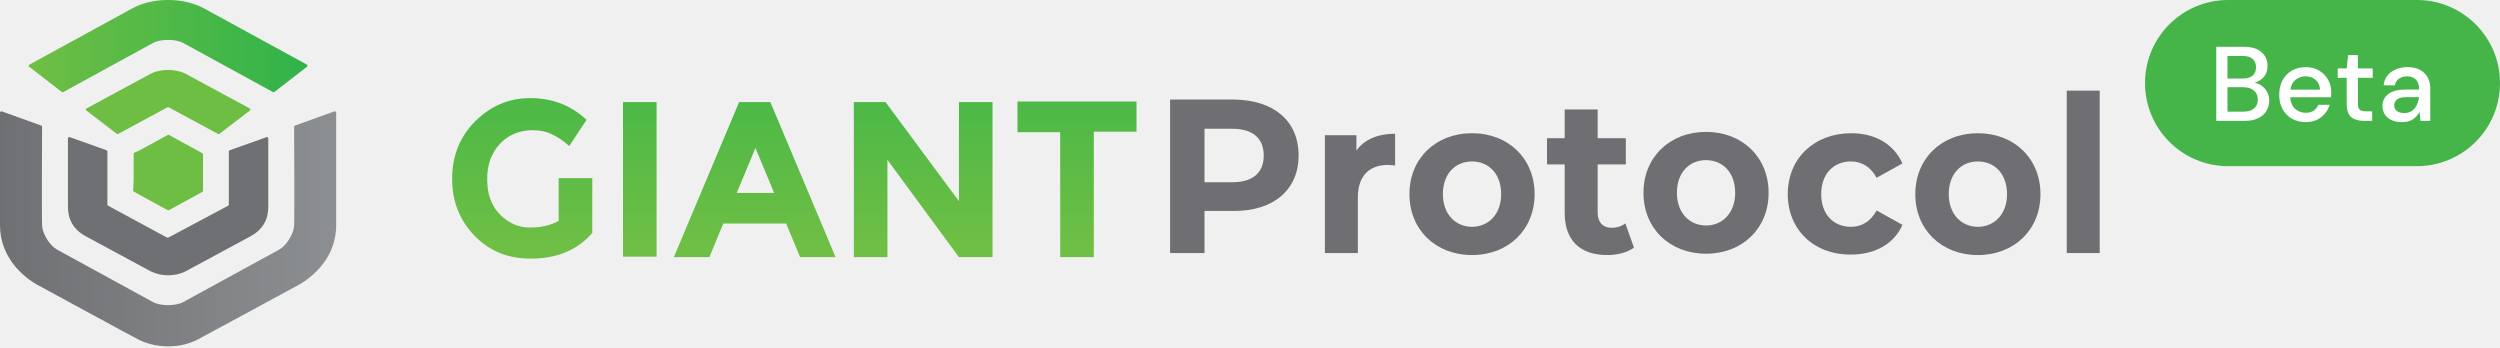
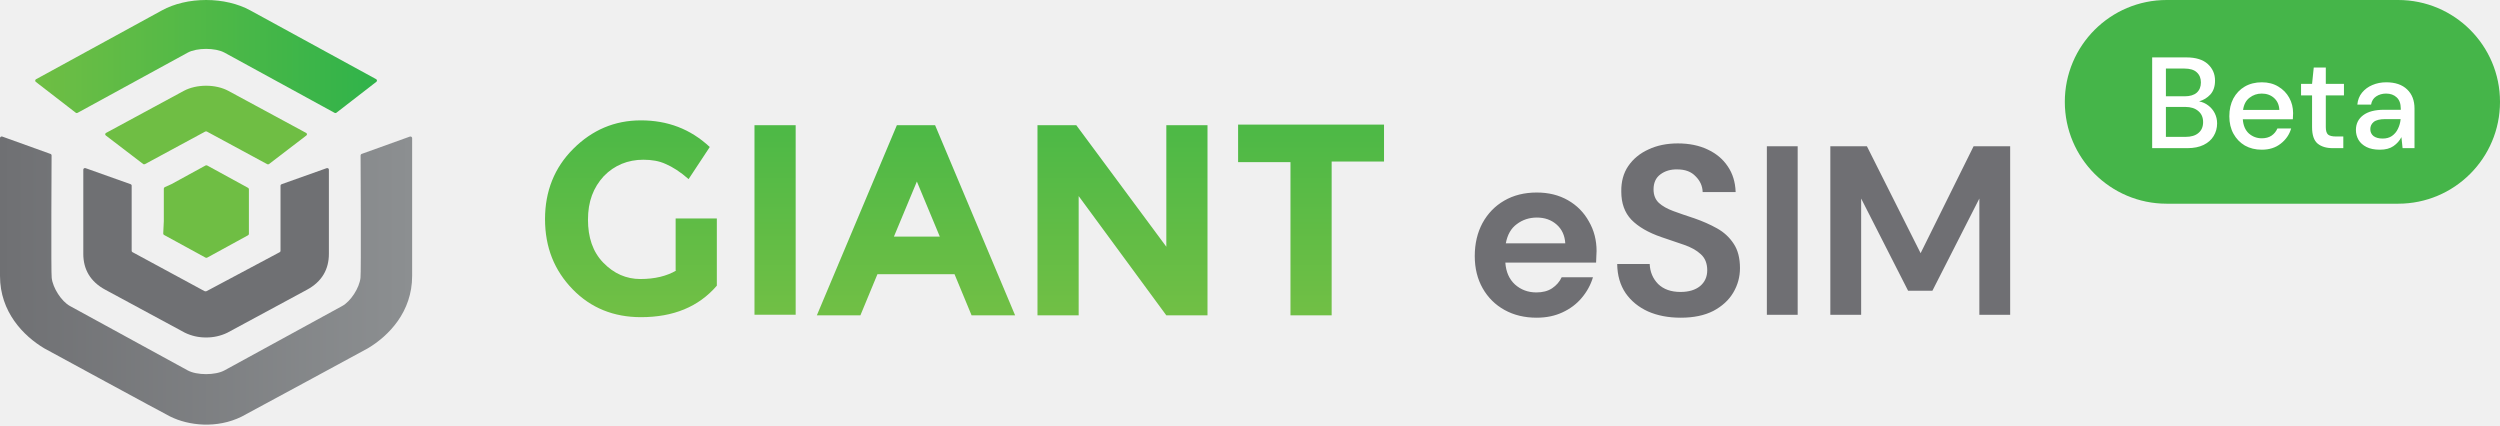
- <svg xmlns="http://www.w3.org/2000/svg" width="331" height="46" viewBox="0 0 331 46" fill="none">
-   <path d="M74.033 29.208C73.016 29.796 71.746 30.123 70.157 30.123C68.632 30.123 67.298 29.535 66.154 28.358C65.01 27.18 64.502 25.611 64.502 23.714C64.502 21.752 65.074 20.248 66.217 19.006C67.361 17.828 68.823 17.24 70.475 17.24C71.364 17.24 72.19 17.371 72.889 17.698C73.652 18.025 74.478 18.548 75.368 19.333L77.655 15.867C75.558 13.905 73.08 12.989 70.221 12.989C67.361 12.989 64.947 14.035 62.913 16.063C60.88 18.09 59.863 20.641 59.863 23.649C59.863 26.723 60.88 29.208 62.85 31.235C64.82 33.262 67.298 34.243 70.221 34.243C73.715 34.243 76.448 33.132 78.418 30.843V23.584H73.969V29.208H74.033ZM82.484 33.982H86.932V13.512H82.484V33.982ZM97.861 13.512L89.219 34.047H93.922L95.764 29.6H104.088L105.931 34.047H110.633L101.991 13.512H97.861ZM97.543 25.546L100.022 19.594L102.5 25.546H97.543ZM127.027 26.723L117.241 13.512H113.048V34.047H117.496V21.164L126.963 34.047H131.411V13.512H126.963V26.723H127.027ZM134.715 13.512V17.502H140.371V34.047H144.819V17.436H150.474V13.447H134.715V13.512Z" fill="url(#paint0_linear_7653_26076)" />
-   <path d="M171.936 20.589C171.936 25.113 168.647 27.932 163.398 27.932H159.477V33.505H154.923V13.18H163.398C168.647 13.245 171.936 15.999 171.936 20.589ZM167.319 20.589C167.319 18.359 165.928 17.048 163.145 17.048H159.477V24.129H163.145C165.928 24.129 167.319 22.818 167.319 20.589Z" fill="#6F6F73" />
-   <path d="M184.712 17.704V21.9C184.333 21.9 184.08 21.835 183.764 21.835C181.36 21.835 179.779 23.212 179.779 26.162V33.505H175.415V17.901H179.589V19.933C180.601 18.491 182.435 17.704 184.712 17.704Z" fill="#6F6F73" />
-   <path d="M186.609 25.703C186.609 20.982 190.088 17.639 194.895 17.639C199.701 17.639 203.18 20.982 203.18 25.703C203.18 30.424 199.701 33.767 194.895 33.767C190.088 33.767 186.609 30.424 186.609 25.703ZM198.753 25.703C198.753 23.015 197.108 21.376 194.895 21.376C192.681 21.376 191.037 23.015 191.037 25.703C191.037 28.391 192.744 30.03 194.895 30.03C197.045 30.03 198.753 28.391 198.753 25.703Z" fill="#6F6F73" />
-   <path d="M216.335 32.785C215.45 33.44 214.121 33.768 212.793 33.768C209.251 33.768 207.164 31.867 207.164 28.195V21.77H204.824V18.295H207.164V14.492H211.528V18.295H215.26V21.77H211.528V28.13C211.528 29.441 212.224 30.162 213.426 30.162C214.058 30.162 214.691 29.965 215.197 29.572L216.335 32.785Z" fill="#6F6F73" />
-   <path d="M217.594 25.528C217.594 20.808 221.072 17.464 225.879 17.464C230.686 17.464 234.164 20.808 234.164 25.528C234.164 30.249 230.686 33.593 225.879 33.593C221.072 33.593 217.594 30.249 217.594 25.528ZM229.737 25.528C229.737 22.84 228.093 21.201 225.879 21.201C223.665 21.201 222.021 22.84 222.021 25.528C222.021 28.216 223.729 29.856 225.879 29.856C228.029 29.856 229.737 28.216 229.737 25.528Z" fill="#6F6F73" />
-   <path d="M236.7 25.703C236.7 20.983 240.179 17.639 245.112 17.639C248.274 17.639 250.741 19.081 251.879 21.638L248.464 23.54C247.642 22.032 246.44 21.376 245.049 21.376C242.835 21.376 241.127 22.949 241.127 25.703C241.127 28.457 242.835 30.03 245.049 30.03C246.44 30.03 247.642 29.375 248.464 27.867L251.879 29.768C250.804 32.26 248.274 33.702 245.112 33.702C240.179 33.768 236.7 30.424 236.7 25.703Z" fill="#6F6F73" />
-   <path d="M253.587 25.703C253.587 20.983 257.065 17.639 261.872 17.639C266.679 17.639 270.157 20.983 270.157 25.703C270.157 30.424 266.679 33.768 261.872 33.768C257.065 33.768 253.587 30.424 253.587 25.703ZM265.73 25.703C265.73 23.015 264.086 21.376 261.872 21.376C259.659 21.376 258.014 23.015 258.014 25.703C258.014 28.391 259.722 30.03 261.872 30.03C264.023 30.03 265.73 28.391 265.73 25.703Z" fill="#6F6F73" />
-   <path d="M273.636 12H278V33.505H273.636V12Z" fill="#6F6F73" />
-   <path d="M8.175 12.17C8.207 12.195 8.247 12.209 8.289 12.21C8.321 12.21 8.353 12.202 8.38 12.186L20.274 5.684C21.257 5.146 23.263 5.146 24.246 5.684L36.133 12.185C36.164 12.203 36.202 12.211 36.238 12.208C36.275 12.206 36.311 12.192 36.339 12.17L40.647 8.834C40.67 8.816 40.688 8.793 40.699 8.767C40.711 8.742 40.716 8.713 40.714 8.685C40.711 8.658 40.701 8.631 40.685 8.608C40.67 8.584 40.648 8.564 40.623 8.55L27.027 1.121C25.713 0.399 24.016 0 22.26 0C20.505 0 18.807 0.396 17.491 1.121L3.892 8.558C3.866 8.572 3.844 8.591 3.828 8.615C3.812 8.639 3.803 8.666 3.801 8.694C3.799 8.721 3.804 8.749 3.815 8.775C3.827 8.801 3.844 8.824 3.867 8.842L8.175 12.17Z" fill="url(#paint1_linear_7653_26076)" />
-   <path d="M28.949 17.75C28.99 17.75 29.029 17.737 29.062 17.713L33.087 14.632C33.109 14.615 33.127 14.593 33.138 14.568C33.15 14.542 33.155 14.515 33.152 14.488C33.15 14.46 33.141 14.434 33.125 14.411C33.109 14.388 33.088 14.369 33.063 14.356L24.667 9.817C23.297 9.075 21.225 9.073 19.846 9.817L11.45 14.358C11.426 14.371 11.405 14.39 11.389 14.413C11.374 14.436 11.365 14.462 11.362 14.489C11.359 14.516 11.364 14.544 11.376 14.569C11.387 14.594 11.405 14.616 11.428 14.633L15.455 17.71C15.483 17.731 15.518 17.744 15.555 17.747C15.591 17.749 15.627 17.742 15.659 17.725C15.659 17.725 22.113 14.239 22.156 14.214C22.186 14.197 22.22 14.188 22.255 14.188C22.289 14.188 22.323 14.197 22.353 14.214C22.385 14.234 28.859 17.732 28.859 17.732C28.887 17.747 28.917 17.754 28.949 17.753" fill="url(#paint2_linear_7653_26076)" />
-   <path d="M17.723 25.377L22.193 27.822C22.221 27.838 22.254 27.846 22.287 27.846C22.319 27.846 22.351 27.838 22.379 27.822L26.789 25.411C26.817 25.395 26.84 25.372 26.857 25.345C26.873 25.318 26.881 25.288 26.882 25.257V20.438C26.881 20.407 26.872 20.377 26.856 20.35C26.84 20.324 26.817 20.302 26.789 20.286L22.379 17.874C22.351 17.859 22.319 17.852 22.286 17.852C22.253 17.852 22.221 17.859 22.193 17.874L18.526 19.883L17.799 20.212C17.767 20.226 17.74 20.248 17.721 20.276C17.702 20.305 17.692 20.337 17.691 20.37V23.887L17.629 25.219C17.628 25.251 17.636 25.283 17.652 25.311C17.668 25.339 17.692 25.363 17.721 25.379" fill="url(#paint3_linear_7653_26076)" />
-   <path d="M18.402 44.992C20.364 45.966 23.427 46.317 26.1 44.992C26.755 44.656 39.74 37.611 39.74 37.611C41.992 36.264 44.511 33.679 44.511 29.799V14.912C44.511 14.884 44.503 14.856 44.489 14.831C44.474 14.806 44.454 14.786 44.429 14.77C44.405 14.754 44.377 14.744 44.348 14.741C44.318 14.737 44.289 14.741 44.261 14.752L39.062 16.622C39.027 16.635 38.997 16.656 38.976 16.685C38.955 16.713 38.944 16.747 38.943 16.782C38.943 16.782 39.012 29.66 38.933 30.005C38.814 31.098 37.872 32.552 36.958 33.049L24.243 40.002C23.259 40.541 21.253 40.541 20.271 40.002L7.555 33.049C6.641 32.548 5.7 31.098 5.583 30.005C5.503 29.66 5.571 16.782 5.571 16.782C5.571 16.748 5.559 16.714 5.538 16.685C5.518 16.657 5.488 16.635 5.453 16.622L0.254 14.752C0.226 14.741 0.196 14.736 0.166 14.739C0.136 14.742 0.107 14.751 0.082 14.767C0.056 14.783 0.036 14.805 0.022 14.83C0.007 14.855 -5.91271e-05 14.883 3.54887e-07 14.912V29.802C3.54887e-07 33.682 2.519 36.267 4.769 37.614C4.769 37.614 17.64 44.617 18.398 44.992" fill="url(#paint4_linear_7653_26076)" />
-   <path d="M19.954 35.925C20.665 36.275 21.456 36.454 22.258 36.447C23.052 36.454 23.837 36.279 24.546 35.938L33.11 31.315C34.788 30.425 35.52 29.066 35.52 27.418V18.321C35.52 18.293 35.513 18.266 35.5 18.242C35.486 18.218 35.467 18.197 35.443 18.182C35.419 18.166 35.391 18.156 35.362 18.153C35.333 18.149 35.303 18.153 35.276 18.163L30.412 19.895C30.378 19.907 30.349 19.928 30.328 19.956C30.307 19.984 30.296 20.017 30.296 20.052V27.093C30.297 27.121 30.29 27.15 30.275 27.175C30.26 27.2 30.238 27.221 30.211 27.234C30.154 27.26 22.312 31.443 22.312 31.443C22.277 31.458 22.239 31.466 22.201 31.466C22.163 31.466 22.125 31.458 22.09 31.443L14.306 27.231C14.279 27.218 14.257 27.198 14.242 27.172C14.226 27.147 14.219 27.119 14.22 27.09V20.049C14.22 20.014 14.209 19.981 14.189 19.953C14.168 19.925 14.139 19.904 14.105 19.892L9.24 18.16C9.213 18.15 9.184 18.146 9.155 18.15C9.126 18.153 9.098 18.163 9.075 18.179C9.05 18.194 9.031 18.215 9.017 18.239C9.003 18.263 8.996 18.29 8.996 18.317V27.415C8.996 29.063 9.73 30.422 11.407 31.311L19.954 35.925Z" fill="url(#paint5_linear_7653_26076)" />
-   <rect x="284" width="47" height="22" rx="11" fill="#45B549" />
-   <path d="M293.434 16V6.2H297.13C298.148 6.2 298.918 6.438 299.44 6.914C299.963 7.39 300.224 7.987 300.224 8.706C300.224 9.331 300.056 9.831 299.72 10.204C299.384 10.568 298.978 10.815 298.502 10.946C298.876 11.021 299.207 11.17 299.496 11.394C299.795 11.618 300.028 11.898 300.196 12.234C300.364 12.57 300.448 12.934 300.448 13.326C300.448 13.83 300.322 14.287 300.07 14.698C299.828 15.099 299.468 15.417 298.992 15.65C298.516 15.883 297.933 16 297.242 16H293.434ZM294.918 10.4H296.948C297.518 10.4 297.952 10.269 298.25 10.008C298.549 9.737 298.698 9.369 298.698 8.902C298.698 8.445 298.549 8.081 298.25 7.81C297.961 7.539 297.518 7.404 296.92 7.404H294.918V10.4ZM294.918 14.782H297.046C297.644 14.782 298.106 14.642 298.432 14.362C298.768 14.082 298.936 13.69 298.936 13.186C298.936 12.682 298.764 12.285 298.418 11.996C298.073 11.697 297.606 11.548 297.018 11.548H294.918V14.782ZM305.267 16.168C304.586 16.168 303.979 16.019 303.447 15.72C302.924 15.412 302.514 14.987 302.215 14.446C301.916 13.905 301.767 13.275 301.767 12.556C301.767 11.828 301.912 11.189 302.201 10.638C302.5 10.087 302.91 9.658 303.433 9.35C303.965 9.042 304.581 8.888 305.281 8.888C305.962 8.888 306.555 9.042 307.059 9.35C307.563 9.649 307.955 10.05 308.235 10.554C308.515 11.058 308.655 11.613 308.655 12.22C308.655 12.313 308.65 12.416 308.641 12.528C308.641 12.631 308.636 12.747 308.627 12.878H303.223C303.27 13.55 303.489 14.063 303.881 14.418C304.282 14.763 304.744 14.936 305.267 14.936C305.687 14.936 306.037 14.843 306.317 14.656C306.606 14.46 306.821 14.199 306.961 13.872H308.445C308.258 14.525 307.885 15.071 307.325 15.51C306.774 15.949 306.088 16.168 305.267 16.168ZM305.267 10.106C304.772 10.106 304.334 10.255 303.951 10.554C303.568 10.843 303.335 11.282 303.251 11.87H307.171C307.143 11.329 306.952 10.899 306.597 10.582C306.242 10.265 305.799 10.106 305.267 10.106ZM312.929 16C312.248 16 311.706 15.837 311.305 15.51C310.904 15.174 310.703 14.581 310.703 13.732V10.302H309.513V9.056H310.703L310.885 7.292H312.187V9.056H314.147V10.302H312.187V13.732C312.187 14.115 312.266 14.381 312.425 14.53C312.593 14.67 312.878 14.74 313.279 14.74H314.077V16H312.929ZM318.029 16.168C317.441 16.168 316.956 16.07 316.573 15.874C316.191 15.678 315.906 15.421 315.719 15.104C315.533 14.777 315.439 14.423 315.439 14.04C315.439 13.368 315.701 12.836 316.223 12.444C316.746 12.052 317.493 11.856 318.463 11.856H320.283V11.73C320.283 11.189 320.134 10.783 319.835 10.512C319.546 10.241 319.168 10.106 318.701 10.106C318.291 10.106 317.931 10.209 317.623 10.414C317.325 10.61 317.143 10.904 317.077 11.296H315.593C315.64 10.792 315.808 10.363 316.097 10.008C316.396 9.644 316.769 9.369 317.217 9.182C317.675 8.986 318.174 8.888 318.715 8.888C319.686 8.888 320.437 9.145 320.969 9.658C321.501 10.162 321.767 10.853 321.767 11.73V16H320.479L320.353 14.81C320.157 15.193 319.873 15.515 319.499 15.776C319.126 16.037 318.636 16.168 318.029 16.168ZM318.323 14.964C318.725 14.964 319.061 14.871 319.331 14.684C319.611 14.488 319.826 14.231 319.975 13.914C320.134 13.597 320.232 13.247 320.269 12.864H318.617C318.029 12.864 317.609 12.967 317.357 13.172C317.115 13.377 316.993 13.634 316.993 13.942C316.993 14.259 317.11 14.511 317.343 14.698C317.586 14.875 317.913 14.964 318.323 14.964Z" fill="white" />
+ <svg xmlns="http://www.w3.org/2000/svg" width="270" height="46" viewBox="0 0 270 46" fill="none">
+   <path d="M8.175 12.17C8.207 12.195 8.247 12.209 8.289 12.21C8.321 12.21 8.353 12.202 8.38 12.186L20.275 5.684C21.257 5.146 23.263 5.146 24.246 5.684L36.133 12.185C36.164 12.203 36.202 12.211 36.238 12.208C36.275 12.206 36.311 12.192 36.339 12.17L40.647 8.834C40.67 8.816 40.688 8.793 40.7 8.767C40.711 8.742 40.716 8.713 40.714 8.685C40.711 8.658 40.701 8.631 40.685 8.608C40.67 8.584 40.648 8.564 40.623 8.55L27.027 1.121C25.713 0.399 24.016 0 22.26 0C20.505 0 18.807 0.396 17.491 1.121L3.892 8.558C3.866 8.572 3.844 8.591 3.828 8.615C3.812 8.639 3.803 8.666 3.801 8.694C3.799 8.721 3.804 8.749 3.815 8.775C3.827 8.801 3.844 8.824 3.867 8.842L8.175 12.17Z" fill="url(#paint0_linear_9849_26546)" />
+   <path d="M28.949 17.75C28.99 17.75 29.029 17.736 29.062 17.712L33.087 14.631C33.109 14.614 33.127 14.592 33.138 14.567C33.15 14.542 33.155 14.514 33.152 14.487C33.15 14.46 33.141 14.434 33.125 14.411C33.109 14.388 33.088 14.368 33.063 14.355L24.667 9.816C23.297 9.075 21.225 9.073 19.846 9.816L11.45 14.357C11.426 14.371 11.405 14.39 11.389 14.413C11.374 14.436 11.365 14.462 11.362 14.489C11.359 14.516 11.364 14.543 11.376 14.568C11.387 14.594 11.405 14.615 11.428 14.632L15.455 17.709C15.483 17.73 15.518 17.744 15.555 17.746C15.591 17.749 15.627 17.741 15.659 17.724C15.659 17.724 22.113 14.239 22.156 14.213C22.186 14.196 22.22 14.187 22.255 14.187C22.289 14.187 22.323 14.196 22.353 14.213C22.385 14.234 28.859 17.732 28.859 17.732C28.887 17.746 28.917 17.754 28.949 17.753" fill="url(#paint1_linear_9849_26546)" />
+   <path d="M17.723 25.377L22.193 27.822C22.221 27.837 22.254 27.845 22.287 27.845C22.319 27.846 22.351 27.838 22.379 27.822L26.789 25.41C26.817 25.394 26.84 25.372 26.857 25.345C26.873 25.318 26.881 25.287 26.882 25.256V20.437C26.881 20.407 26.873 20.377 26.856 20.35C26.84 20.323 26.817 20.301 26.789 20.286L22.379 17.874C22.351 17.859 22.319 17.851 22.286 17.851C22.253 17.851 22.221 17.859 22.193 17.874L18.526 19.882L17.799 20.211C17.767 20.225 17.74 20.248 17.721 20.276C17.702 20.304 17.692 20.337 17.692 20.37V23.887L17.629 25.219C17.628 25.251 17.636 25.283 17.652 25.311C17.668 25.339 17.692 25.362 17.722 25.379" fill="url(#paint2_linear_9849_26546)" />
+   <path d="M18.402 44.993C20.364 45.967 23.427 46.317 26.1 44.993C26.755 44.657 39.74 37.611 39.74 37.611C41.992 36.264 44.511 33.68 44.511 29.799V14.912C44.511 14.884 44.503 14.856 44.489 14.832C44.474 14.807 44.454 14.786 44.429 14.771C44.405 14.754 44.377 14.744 44.348 14.741C44.318 14.738 44.289 14.742 44.261 14.752L39.062 16.623C39.027 16.635 38.997 16.657 38.976 16.685C38.955 16.714 38.944 16.748 38.943 16.783C38.943 16.783 39.012 29.66 38.933 30.005C38.814 31.098 37.872 32.552 36.958 33.049L24.243 40.002C23.259 40.541 21.253 40.541 20.271 40.002L7.555 33.049C6.641 32.549 5.7 31.098 5.583 30.005C5.503 29.66 5.571 16.783 5.571 16.783C5.571 16.748 5.559 16.714 5.538 16.685C5.518 16.657 5.488 16.635 5.453 16.623L0.254 14.752C0.226 14.741 0.196 14.737 0.166 14.739C0.136 14.742 0.107 14.752 0.082 14.768C0.056 14.784 0.036 14.805 0.022 14.83C0.007 14.855 -5.91271e-05 14.884 3.54887e-07 14.912V29.802C3.54887e-07 33.683 2.519 36.268 4.769 37.614C4.769 37.614 17.64 44.618 18.398 44.993" fill="url(#paint3_linear_9849_26546)" />
+   <path d="M19.954 35.925C20.665 36.275 21.456 36.454 22.258 36.447C23.052 36.454 23.837 36.279 24.546 35.938L33.11 31.315C34.788 30.425 35.52 29.066 35.52 27.418V18.321C35.52 18.293 35.513 18.266 35.5 18.242C35.486 18.218 35.467 18.197 35.443 18.182C35.419 18.166 35.391 18.156 35.362 18.153C35.333 18.149 35.303 18.153 35.276 18.163L30.412 19.895C30.378 19.907 30.349 19.928 30.328 19.956C30.307 19.984 30.296 20.017 30.296 20.052V27.093C30.297 27.121 30.29 27.15 30.275 27.175C30.26 27.2 30.238 27.221 30.211 27.234C30.154 27.26 22.312 31.443 22.312 31.443C22.277 31.458 22.239 31.466 22.201 31.466C22.163 31.466 22.125 31.458 22.09 31.443L14.306 27.231C14.279 27.218 14.257 27.198 14.242 27.172C14.226 27.147 14.219 27.119 14.22 27.09V20.049C14.22 20.014 14.209 19.981 14.189 19.953C14.168 19.925 14.139 19.904 14.105 19.892L9.24 18.16C9.213 18.15 9.184 18.146 9.155 18.15C9.126 18.153 9.098 18.163 9.075 18.179C9.05 18.194 9.031 18.215 9.017 18.239C9.003 18.263 8.996 18.29 8.996 18.317V27.415C8.996 29.063 9.73 30.422 11.407 31.311L19.954 35.925Z" fill="url(#paint4_linear_9849_26546)" />
+   <path d="M165.956 34.312C164.656 34.312 163.503 34.035 162.498 33.48C161.493 32.925 160.704 32.145 160.132 31.14C159.56 30.135 159.274 28.973 159.274 27.656C159.274 26.321 159.551 25.134 160.106 24.094C160.678 23.054 161.458 22.248 162.446 21.676C163.451 21.087 164.63 20.792 165.982 20.792C167.247 20.792 168.365 21.069 169.336 21.624C170.307 22.179 171.061 22.941 171.598 23.912C172.153 24.865 172.43 25.931 172.43 27.11C172.43 27.301 172.421 27.5 172.404 27.708C172.404 27.916 172.395 28.133 172.378 28.358H162.576C162.645 29.363 162.992 30.152 163.616 30.724C164.257 31.296 165.029 31.582 165.93 31.582C166.606 31.582 167.169 31.435 167.62 31.14C168.088 30.828 168.435 30.429 168.66 29.944H172.04C171.797 30.759 171.39 31.504 170.818 32.18C170.263 32.839 169.57 33.359 168.738 33.74C167.923 34.121 166.996 34.312 165.956 34.312ZM165.982 23.496C165.167 23.496 164.448 23.73 163.824 24.198C163.2 24.649 162.801 25.342 162.628 26.278H169.05C168.998 25.429 168.686 24.753 168.114 24.25C167.542 23.747 166.831 23.496 165.982 23.496ZM181.521 34.312C180.186 34.312 179.008 34.087 177.985 33.636C176.962 33.168 176.156 32.509 175.567 31.66C174.978 30.793 174.674 29.745 174.657 28.514H178.167C178.202 29.363 178.505 30.083 179.077 30.672C179.666 31.244 180.472 31.53 181.495 31.53C182.379 31.53 183.081 31.322 183.601 30.906C184.121 30.473 184.381 29.901 184.381 29.19C184.381 28.445 184.147 27.864 183.679 27.448C183.228 27.032 182.622 26.694 181.859 26.434C181.096 26.174 180.282 25.897 179.415 25.602C178.011 25.117 176.936 24.493 176.191 23.73C175.463 22.967 175.099 21.953 175.099 20.688C175.082 19.613 175.333 18.695 175.853 17.932C176.39 17.152 177.118 16.554 178.037 16.138C178.956 15.705 180.013 15.488 181.209 15.488C182.422 15.488 183.488 15.705 184.407 16.138C185.343 16.571 186.071 17.178 186.591 17.958C187.128 18.738 187.414 19.665 187.449 20.74H183.887C183.87 20.099 183.618 19.535 183.133 19.05C182.665 18.547 182.006 18.296 181.157 18.296C180.429 18.279 179.814 18.461 179.311 18.842C178.826 19.206 178.583 19.743 178.583 20.454C178.583 21.061 178.774 21.546 179.155 21.91C179.536 22.257 180.056 22.551 180.715 22.794C181.374 23.037 182.128 23.297 182.977 23.574C183.878 23.886 184.702 24.25 185.447 24.666C186.192 25.082 186.79 25.637 187.241 26.33C187.692 27.006 187.917 27.881 187.917 28.956C187.917 29.909 187.674 30.793 187.189 31.608C186.704 32.423 185.984 33.081 185.031 33.584C184.078 34.069 182.908 34.312 181.521 34.312ZM190.821 34V15.8H194.149V34H190.821ZM197.676 34V15.8H201.628L207.426 27.344L213.146 15.8H217.098V34H213.77V21.442L208.7 31.4H206.074L201.004 21.442V34H197.676Z" fill="#6F6F73" />
+   <path d="M73.033 29.219C72.016 29.807 70.746 30.134 69.157 30.134C67.632 30.134 66.298 29.546 65.154 28.369C64.01 27.191 63.502 25.622 63.502 23.725C63.502 21.763 64.074 20.259 65.217 19.017C66.361 17.839 67.823 17.251 69.475 17.251C70.364 17.251 71.19 17.382 71.889 17.709C72.652 18.036 73.478 18.559 74.368 19.344L76.655 15.877C74.558 13.916 72.08 13 69.221 13C66.361 13 63.947 14.046 61.913 16.074C59.88 18.101 58.863 20.651 58.863 23.66C58.863 26.733 59.88 29.219 61.85 31.246C63.819 33.273 66.298 34.254 69.221 34.254C72.715 34.254 75.448 33.142 77.418 30.854V23.595H72.969V29.219H73.033ZM81.484 33.993H85.932V13.523H81.484V33.993ZM96.861 13.523L88.219 34.058H92.922L94.764 29.611H103.088L104.931 34.058H109.633L100.991 13.523H96.861ZM96.543 25.556L99.022 19.605L101.5 25.556H96.543ZM126.027 26.733L116.241 13.523H112.048V34.058H116.496V21.175L125.963 34.058H130.411V13.523H125.963V26.733H126.027ZM133.715 13.523V17.512H139.371V34.058H143.819V17.447H149.474V13.458H133.715V13.523Z" fill="url(#paint5_linear_9849_26546)" />
+   <rect x="223" width="47" height="22" rx="11" fill="#45B549" />
+   <path d="M232.434 16V6.2H236.13C237.148 6.2 237.918 6.438 238.44 6.914C238.963 7.39 239.224 7.987 239.224 8.706C239.224 9.331 239.056 9.831 238.72 10.204C238.384 10.568 237.978 10.815 237.502 10.946C237.876 11.021 238.207 11.17 238.496 11.394C238.795 11.618 239.028 11.898 239.196 12.234C239.364 12.57 239.448 12.934 239.448 13.326C239.448 13.83 239.322 14.287 239.07 14.698C238.828 15.099 238.468 15.417 237.992 15.65C237.516 15.883 236.933 16 236.242 16H232.434ZM233.918 10.4H235.948C236.518 10.4 236.952 10.269 237.25 10.008C237.549 9.737 237.698 9.369 237.698 8.902C237.698 8.445 237.549 8.081 237.25 7.81C236.961 7.539 236.518 7.404 235.92 7.404H233.918V10.4ZM233.918 14.782H236.046C236.644 14.782 237.106 14.642 237.432 14.362C237.768 14.082 237.936 13.69 237.936 13.186C237.936 12.682 237.764 12.285 237.418 11.996C237.073 11.697 236.606 11.548 236.018 11.548H233.918V14.782ZM244.267 16.168C243.586 16.168 242.979 16.019 242.447 15.72C241.924 15.412 241.514 14.987 241.215 14.446C240.916 13.905 240.767 13.275 240.767 12.556C240.767 11.828 240.912 11.189 241.201 10.638C241.5 10.087 241.91 9.658 242.433 9.35C242.965 9.042 243.581 8.888 244.281 8.888C244.962 8.888 245.555 9.042 246.059 9.35C246.563 9.649 246.955 10.05 247.235 10.554C247.515 11.058 247.655 11.613 247.655 12.22C247.655 12.313 247.65 12.416 247.641 12.528C247.641 12.631 247.636 12.747 247.627 12.878H242.223C242.27 13.55 242.489 14.063 242.881 14.418C243.282 14.763 243.744 14.936 244.267 14.936C244.687 14.936 245.037 14.843 245.317 14.656C245.606 14.46 245.821 14.199 245.961 13.872H247.445C247.258 14.525 246.885 15.071 246.325 15.51C245.774 15.949 245.088 16.168 244.267 16.168ZM244.267 10.106C243.772 10.106 243.334 10.255 242.951 10.554C242.568 10.843 242.335 11.282 242.251 11.87H246.171C246.143 11.329 245.952 10.899 245.597 10.582C245.242 10.265 244.799 10.106 244.267 10.106ZM251.929 16C251.248 16 250.706 15.837 250.305 15.51C249.904 15.174 249.703 14.581 249.703 13.732V10.302H248.513V9.056H249.703L249.885 7.292H251.187V9.056H253.147V10.302H251.187V13.732C251.187 14.115 251.266 14.381 251.425 14.53C251.593 14.67 251.878 14.74 252.279 14.74H253.077V16H251.929ZM257.029 16.168C256.441 16.168 255.956 16.07 255.573 15.874C255.191 15.678 254.906 15.421 254.719 15.104C254.533 14.777 254.439 14.423 254.439 14.04C254.439 13.368 254.701 12.836 255.223 12.444C255.746 12.052 256.493 11.856 257.463 11.856H259.283V11.73C259.283 11.189 259.134 10.783 258.835 10.512C258.546 10.241 258.168 10.106 257.701 10.106C257.291 10.106 256.931 10.209 256.623 10.414C256.325 10.61 256.143 10.904 256.077 11.296H254.593C254.64 10.792 254.808 10.363 255.097 10.008C255.396 9.644 255.769 9.369 256.217 9.182C256.675 8.986 257.174 8.888 257.715 8.888C258.686 8.888 259.437 9.145 259.969 9.658C260.501 10.162 260.767 10.853 260.767 11.73V16H259.479L259.353 14.81C259.157 15.193 258.873 15.515 258.499 15.776C258.126 16.037 257.636 16.168 257.029 16.168ZM257.323 14.964C257.725 14.964 258.061 14.871 258.331 14.684C258.611 14.488 258.826 14.231 258.975 13.914C259.134 13.597 259.232 13.247 259.269 12.864H257.617C257.029 12.864 256.609 12.967 256.357 13.172C256.115 13.377 255.993 13.634 255.993 13.942C255.993 14.259 256.11 14.511 256.343 14.698C256.586 14.875 256.913 14.964 257.323 14.964Z" fill="white" />
  <defs>
-     <linearGradient id="paint0_linear_7653_26076" x1="105.224" y1="14.446" x2="105.224" y2="33.389" gradientUnits="userSpaceOnUse">
+     <linearGradient id="paint0_linear_9849_26546" x1="3.801" y1="6.106" x2="40.714" y2="6.106" gradientUnits="userSpaceOnUse">
+       <stop stop-color="#6FBE44" />
+       <stop offset="1" stop-color="#30B34A" />
+     </linearGradient>
+     <linearGradient id="paint1_linear_9849_26546" x1="3446.15" y1="1346.75" x2="7860.9" y2="1346.75" gradientUnits="userSpaceOnUse">
+       <stop stop-color="#6FBE44" />
+       <stop offset="1" stop-color="#30B34A" />
+     </linearGradient>
+     <linearGradient id="paint2_linear_9849_26546" x1="2015.39" y1="2508.36" x2="2811.3" y2="2508.36" gradientUnits="userSpaceOnUse">
+       <stop stop-color="#6FBE44" />
+       <stop offset="1" stop-color="#30B34A" />
+     </linearGradient>
+     <linearGradient id="paint3_linear_9849_26546" x1="0.004" y1="30.3" x2="44.511" y2="30.3" gradientUnits="userSpaceOnUse">
+       <stop stop-color="#6F7073" />
+       <stop offset="1" stop-color="#8C8F91" />
+     </linearGradient>
+     <linearGradient id="paint4_linear_9849_26546" x1="3606.19" y1="5377.41" x2="10147" y2="5377.41" gradientUnits="userSpaceOnUse">
+       <stop stop-color="#6F7073" />
+       <stop offset="1" stop-color="#8C8F91" />
+     </linearGradient>
+     <linearGradient id="paint5_linear_9849_26546" x1="104.224" y1="14.457" x2="104.224" y2="33.4" gradientUnits="userSpaceOnUse">
      <stop stop-color="#4EB946" />
      <stop offset="1" stop-color="#70BF45" />
    </linearGradient>
-     <linearGradient id="paint1_linear_7653_26076" x1="3.801" y1="6.106" x2="40.714" y2="6.106" gradientUnits="userSpaceOnUse">
-       <stop stop-color="#6FBE44" />
-       <stop offset="1" stop-color="#30B34A" />
-     </linearGradient>
-     <linearGradient id="paint2_linear_7653_26076" x1="3446.15" y1="1346.75" x2="7860.9" y2="1346.75" gradientUnits="userSpaceOnUse">
-       <stop stop-color="#6FBE44" />
-       <stop offset="1" stop-color="#30B34A" />
-     </linearGradient>
-     <linearGradient id="paint3_linear_7653_26076" x1="2015.39" y1="2508.36" x2="2811.3" y2="2508.36" gradientUnits="userSpaceOnUse">
-       <stop stop-color="#6FBE44" />
-       <stop offset="1" stop-color="#30B34A" />
-     </linearGradient>
-     <linearGradient id="paint4_linear_7653_26076" x1="0.004" y1="30.3" x2="44.511" y2="30.3" gradientUnits="userSpaceOnUse">
-       <stop stop-color="#6F7073" />
-       <stop offset="1" stop-color="#8C8F91" />
-     </linearGradient>
-     <linearGradient id="paint5_linear_7653_26076" x1="3606.19" y1="5377.41" x2="10147" y2="5377.41" gradientUnits="userSpaceOnUse">
-       <stop stop-color="#6F7073" />
-       <stop offset="1" stop-color="#8C8F91" />
-     </linearGradient>
  </defs>
</svg>
